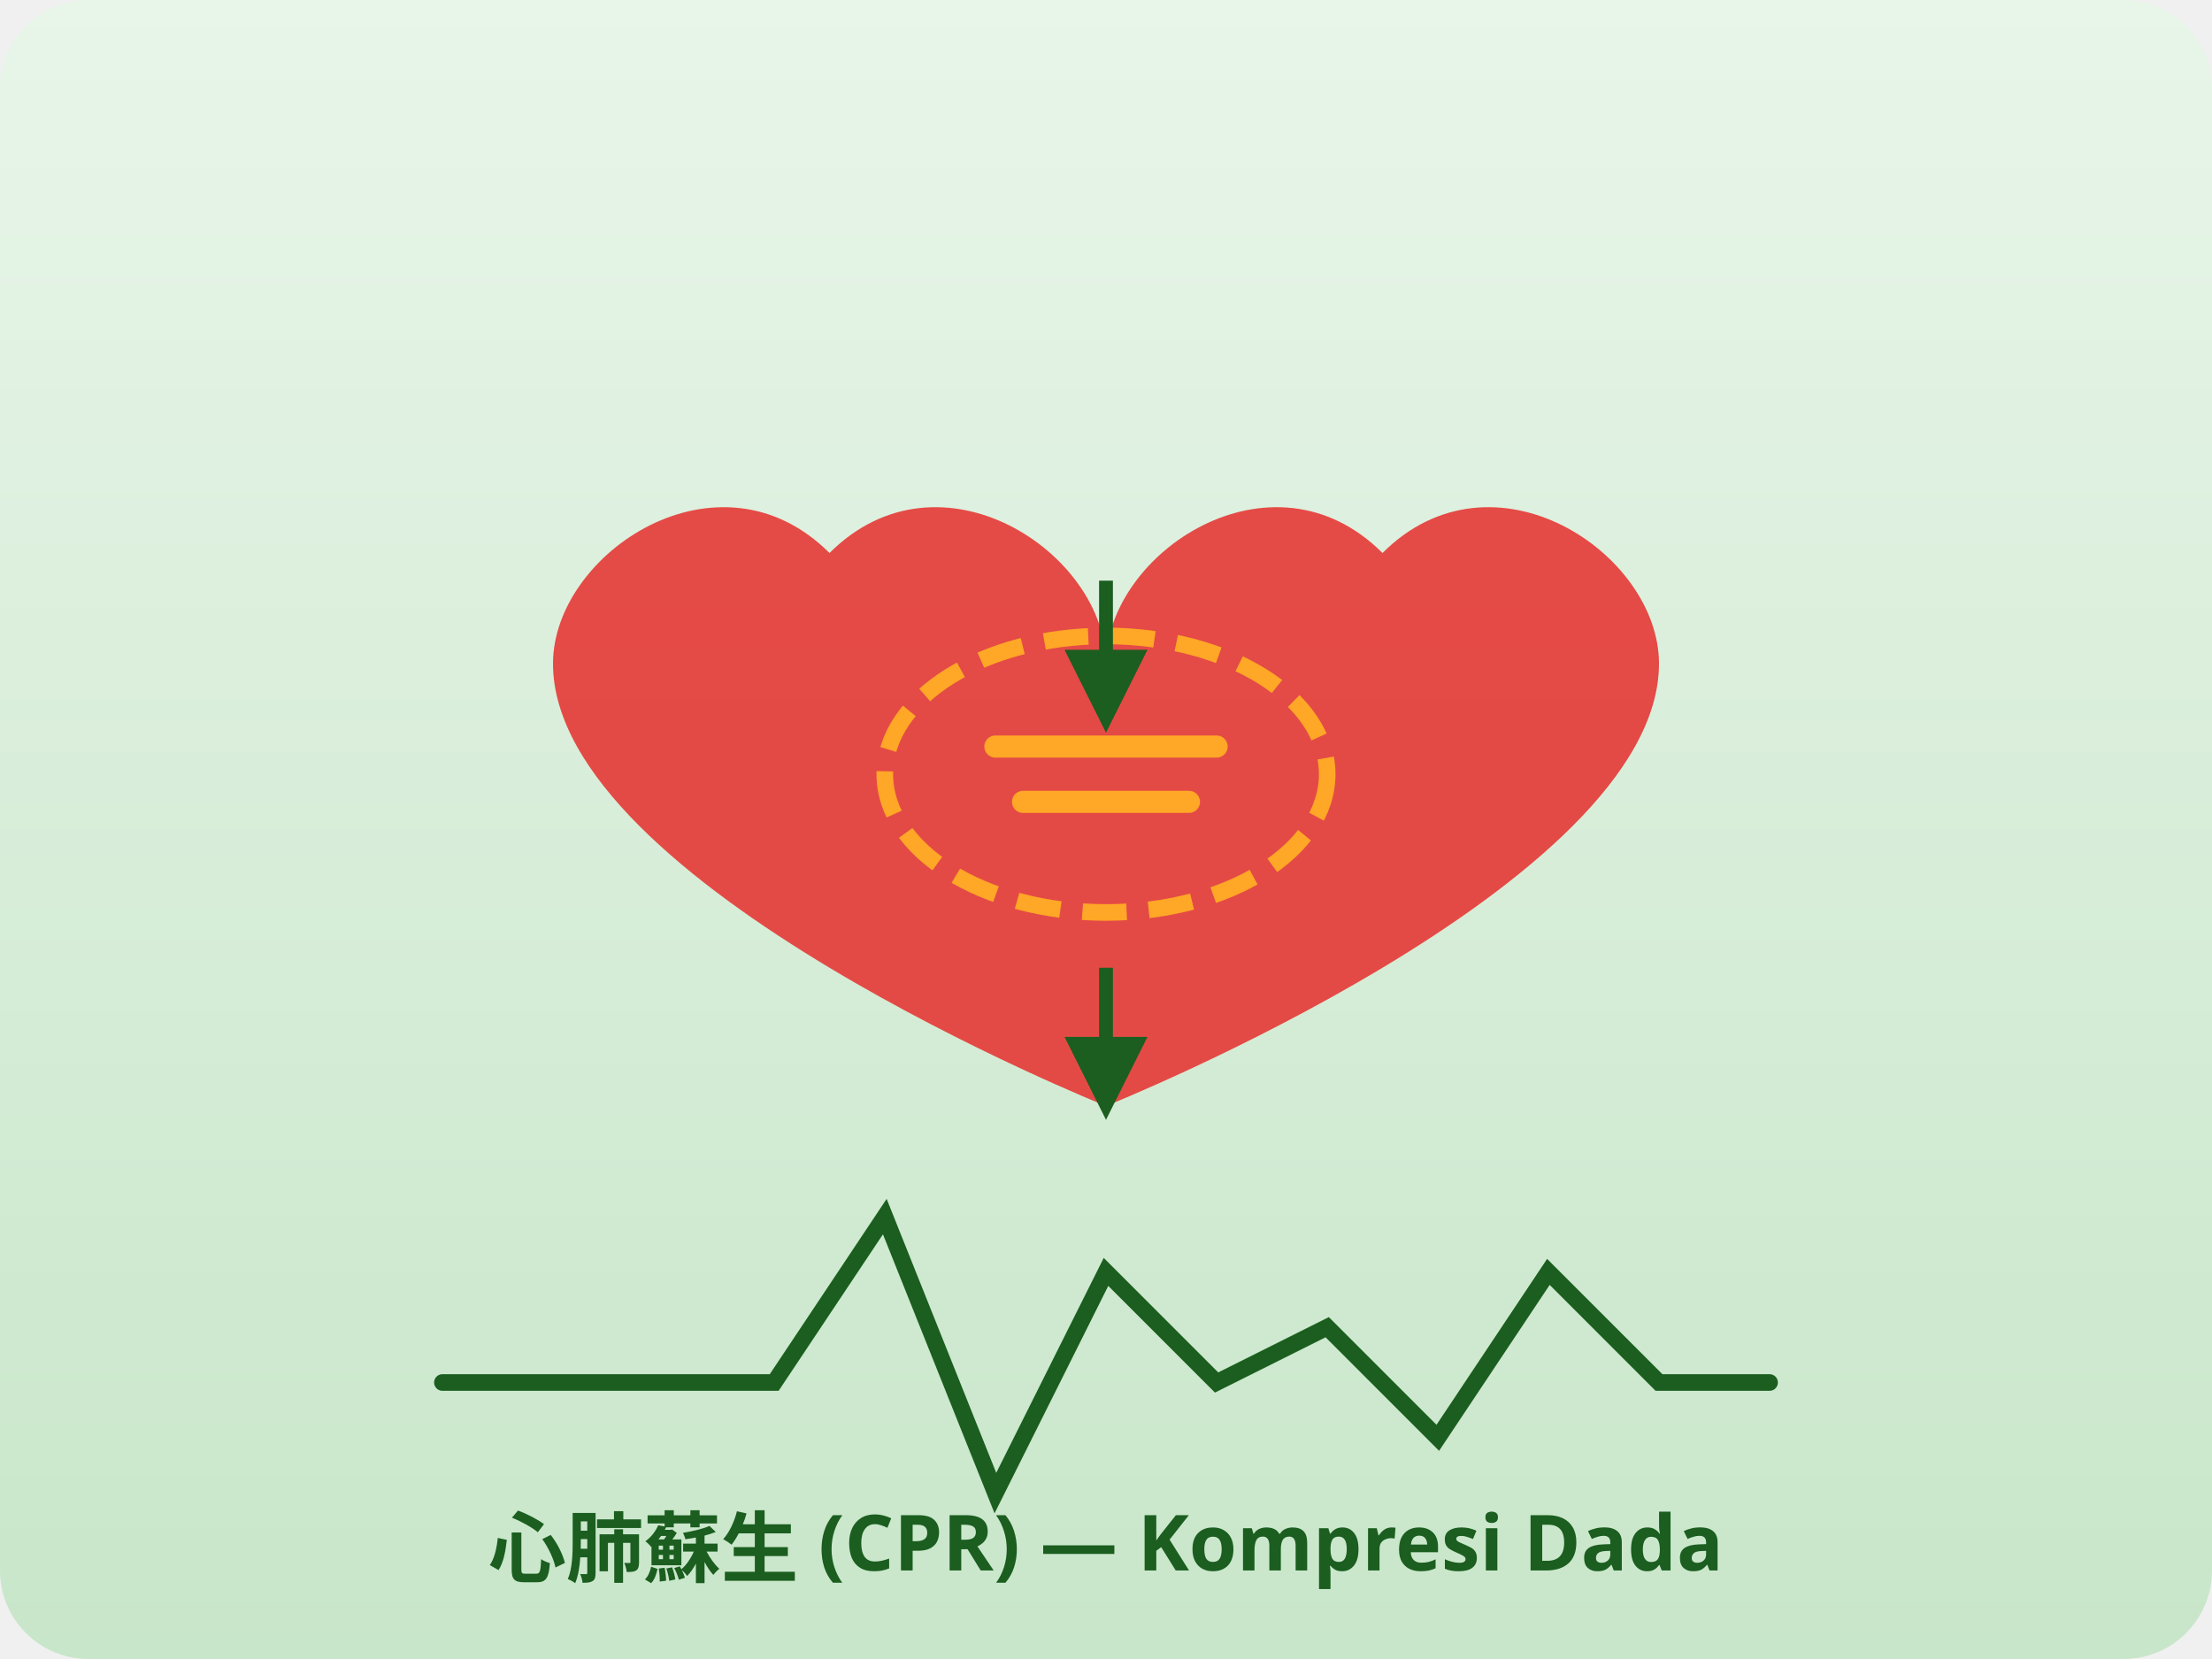
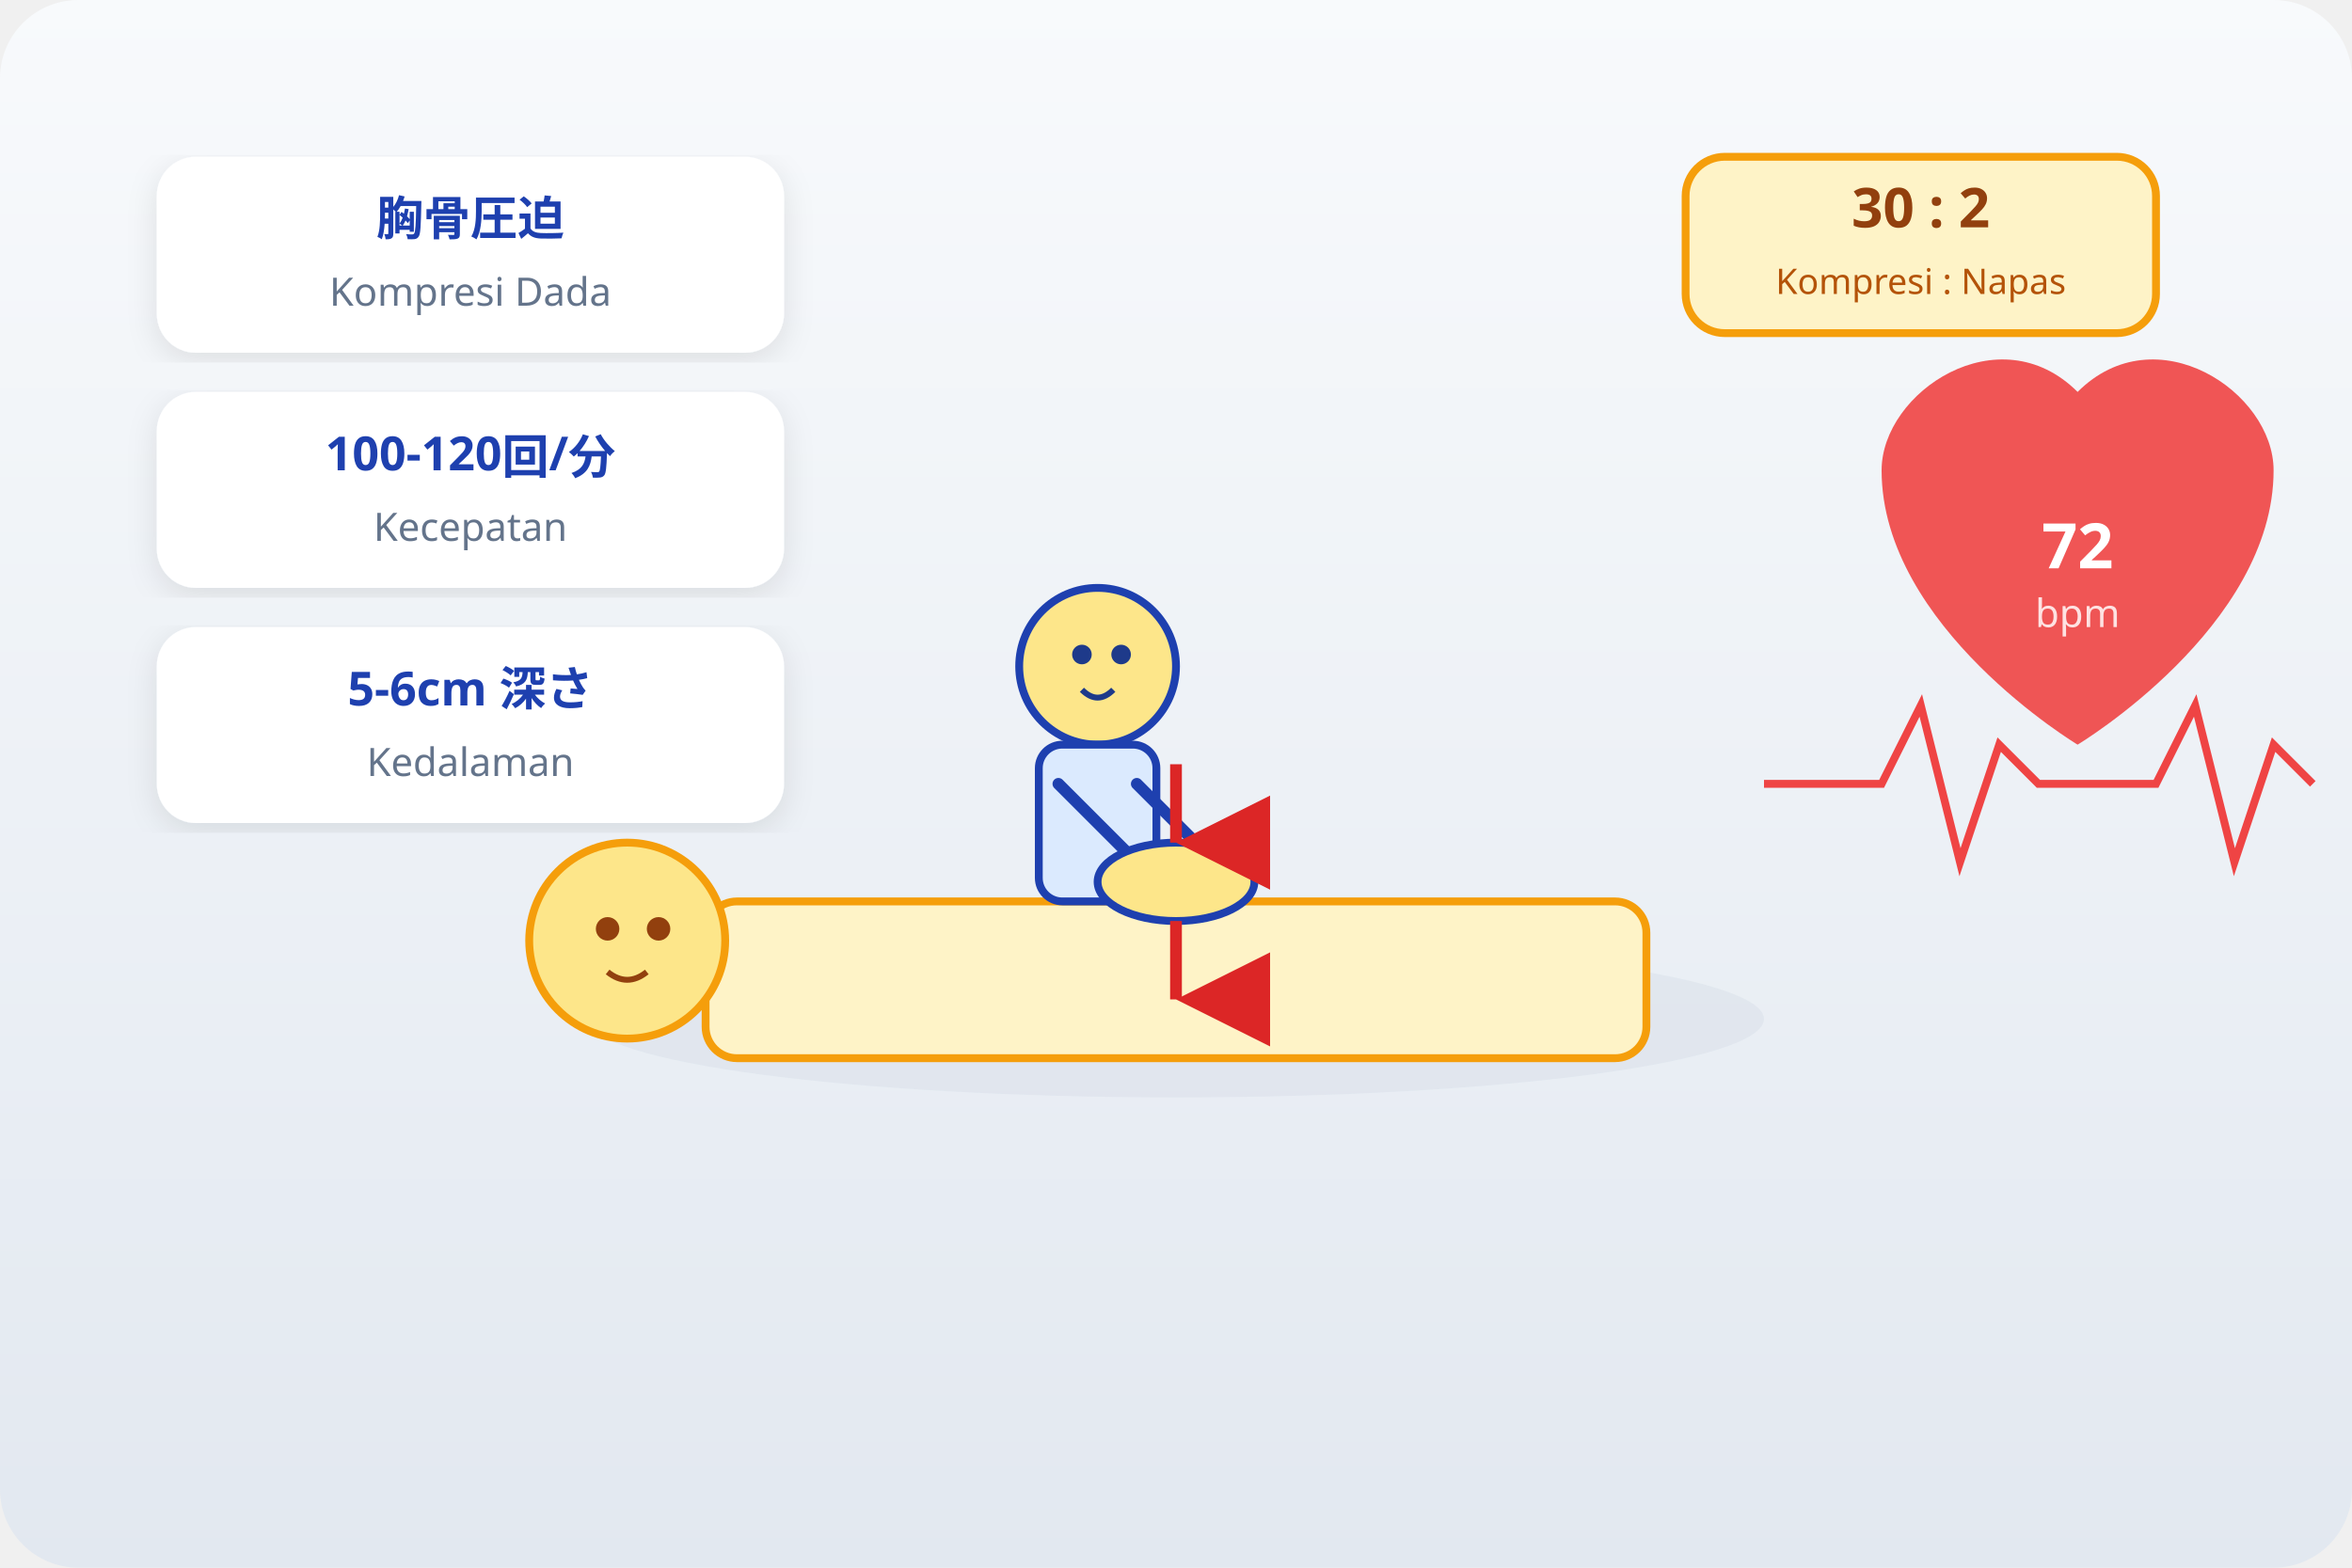
- <svg xmlns="http://www.w3.org/2000/svg" viewBox="0 0 400 300">
+ <svg xmlns="http://www.w3.org/2000/svg" viewBox="0 0 600 400">
  <defs>
-     <linearGradient id="bg1" x1="0" y1="0" x2="0" y2="1">
-       <stop offset="0%" stop-color="#E8F5E9" />
-       <stop offset="100%" stop-color="#C8E6C9" />
+     <linearGradient id="bg" x1="0" y1="0" x2="0" y2="1">
+       <stop offset="0%" stop-color="#F8FAFC" />
+       <stop offset="100%" stop-color="#E2E8F0" />
    </linearGradient>
+     <filter id="shadow" x="-5%" y="-5%" width="110%" height="110%">
+       <feDropShadow dx="0" dy="2" stdDeviation="4" flood-opacity="0.1" />
+     </filter>
  </defs>
-   <rect width="400" height="300" rx="16" fill="url(#bg1)" />
-   <path d="M200 120 C200 100, 230 80, 250 100 C270 80, 300 100, 300 120 C300 160, 200 200, 200 200 C200 200, 100 160, 100 120 C100 100, 130 80, 150 100 C170 80, 200 100, 200 120Z" fill="#E53935" opacity="0.9" />
-   <path d="M80 250 L140 250 L160 220 L180 270 L200 230 L220 250 L240 240 L260 260 L280 230 L300 250 L320 250" fill="none" stroke="#1B5E20" stroke-width="3" stroke-linecap="round" />
-   <ellipse cx="200" cy="140" rx="40" ry="25" fill="none" stroke="#FFA726" stroke-width="3" stroke-dasharray="8,4" />
-   <path d="M180 135 L220 135" stroke="#FFA726" stroke-width="4" stroke-linecap="round" />
-   <path d="M185 145 L215 145" stroke="#FFA726" stroke-width="4" stroke-linecap="round" />
-   <path d="M200 105 L200 125" stroke="#1B5E20" stroke-width="2.5" marker-end="url(#arrow1)" />
-   <path d="M200 175 L200 195" stroke="#1B5E20" stroke-width="2.5" marker-end="url(#arrow1)" />
+   <rect width="600" height="400" rx="20" fill="url(#bg)" />
+   <ellipse cx="300" cy="260" rx="150" ry="20" fill="#CBD5E1" opacity="0.3" />
+   <rect x="180" y="230" width="240" height="40" rx="8" fill="#FEF3C7" stroke="#F59E0B" stroke-width="2" />
+   <circle cx="160" cy="240" r="25" fill="#FDE68A" stroke="#F59E0B" stroke-width="2" />
+   <circle cx="155" cy="237" r="3" fill="#92400E" />
+   <circle cx="168" cy="237" r="3" fill="#92400E" />
+   <path d="M155 248 Q160 252 165 248" fill="none" stroke="#92400E" stroke-width="1.5" />
+   <circle cx="280" cy="170" r="20" fill="#FDE68A" stroke="#1E40AF" stroke-width="2" />
+   <circle cx="276" cy="167" r="2.5" fill="#1E3A8A" />
+   <circle cx="286" cy="167" r="2.5" fill="#1E3A8A" />
+   <path d="M276 176 Q280 180 284 176" fill="none" stroke="#1E3A8A" stroke-width="1.5" />
+   <rect x="265" y="190" width="30" height="40" rx="6" fill="#DBEAFE" stroke="#1E40AF" stroke-width="2" />
+   <line x1="270" y1="200" x2="290" y2="220" stroke="#1E40AF" stroke-width="3" stroke-linecap="round" />
+   <line x1="290" y1="200" x2="310" y2="220" stroke="#1E40AF" stroke-width="3" stroke-linecap="round" />
+   <ellipse cx="300" cy="225" rx="20" ry="10" fill="#FDE68A" stroke="#1E40AF" stroke-width="2" />
+   <path d="M300 195 L300 215" stroke="#DC2626" stroke-width="3" marker-end="url(#arrow-down)" />
+   <path d="M300 235 L300 255" stroke="#DC2626" stroke-width="3" marker-end="url(#arrow-down)" />
  <defs>
-     <marker id="arrow1" viewBox="0 0 10 10" refX="5" refY="5" markerWidth="6" markerHeight="6" orient="auto-start-reverse">
-       <path d="M 0 0 L 10 5 L 0 10 z" fill="#1B5E20" />
+     <marker id="arrow-down" viewBox="0 0 10 10" refX="5" refY="10" markerWidth="8" markerHeight="8" orient="auto">
+       <path d="M0 0 L5 10 L10 0Z" fill="#DC2626" />
    </marker>
  </defs>
-   <text x="200" y="285" text-anchor="middle" font-family="sans-serif" font-size="14" font-weight="bold" fill="#1B5E20">心肺蘇生 (CPR) — Kompresi Dada</text>
+   <path d="M480 120 C480 100, 510 80, 530 100 C550 80, 580 100, 580 120 C580 160, 530 190, 530 190 C530 190, 480 160, 480 120Z" fill="#EF4444" opacity="0.9" />
+   <text x="530" y="145" text-anchor="middle" font-family="sans-serif" font-size="16" font-weight="bold" fill="#FFF">72</text>
+   <text x="530" y="160" text-anchor="middle" font-family="sans-serif" font-size="10" fill="#FEE2E2">bpm</text>
+   <path d="M450 200 L480 200 L490 180 L500 220 L510 190 L520 200 L550 200 L560 180 L570 220 L580 190 L590 200" fill="none" stroke="#EF4444" stroke-width="2" />
+   <rect x="40" y="40" width="160" height="50" rx="10" fill="#FFF" filter="url(#shadow)" />
+   <text x="120" y="60" text-anchor="middle" font-family="sans-serif" font-size="12" font-weight="bold" fill="#1E40AF">胸骨圧迫</text>
+   <text x="120" y="78" text-anchor="middle" font-family="sans-serif" font-size="10" fill="#64748B">Kompresi Dada</text>
+   <rect x="40" y="100" width="160" height="50" rx="10" fill="#FFF" filter="url(#shadow)" />
+   <text x="120" y="120" text-anchor="middle" font-family="sans-serif" font-size="12" font-weight="bold" fill="#1E40AF">100-120回/分</text>
+   <text x="120" y="138" text-anchor="middle" font-family="sans-serif" font-size="10" fill="#64748B">Kecepatan</text>
+   <rect x="40" y="160" width="160" height="50" rx="10" fill="#FFF" filter="url(#shadow)" />
+   <text x="120" y="180" text-anchor="middle" font-family="sans-serif" font-size="12" font-weight="bold" fill="#1E40AF">5-6cm 深さ</text>
+   <text x="120" y="198" text-anchor="middle" font-family="sans-serif" font-size="10" fill="#64748B">Kedalaman</text>
+   <rect x="430" y="40" width="120" height="45" rx="10" fill="#FEF3C7" stroke="#F59E0B" stroke-width="2" />
+   <text x="490" y="58" text-anchor="middle" font-family="sans-serif" font-size="14" font-weight="bold" fill="#92400E">30 : 2</text>
+   <text x="490" y="75" text-anchor="middle" font-family="sans-serif" font-size="9" fill="#B45309">Kompresi : Napas</text>
</svg>
